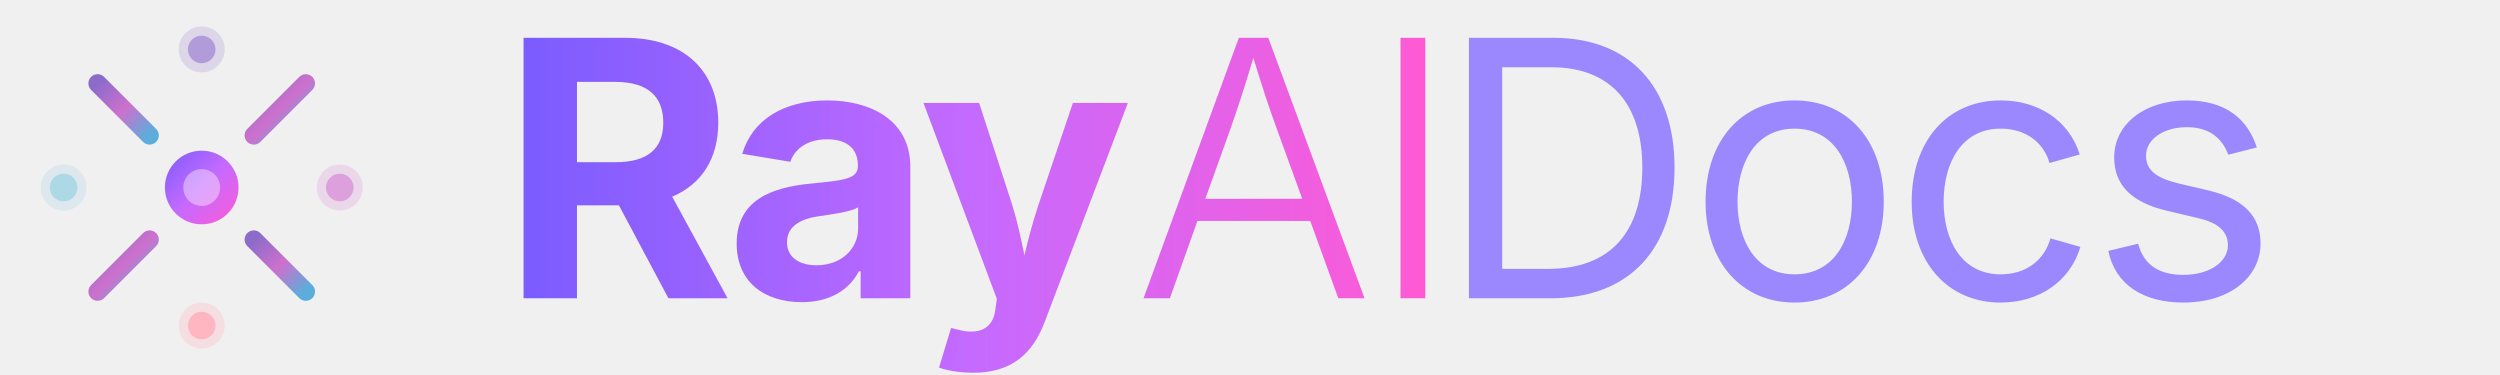
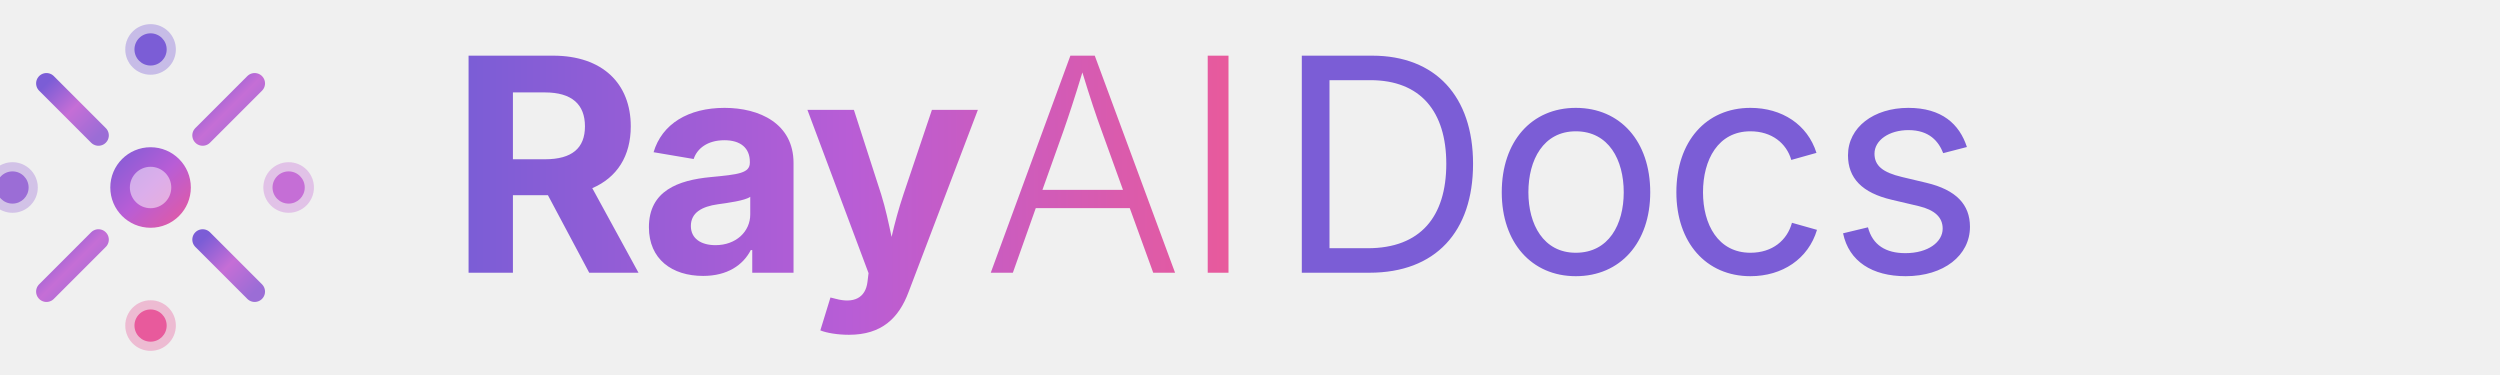
- <svg xmlns="http://www.w3.org/2000/svg" width="160" height="24" viewBox="58 28 230 44" fill="none">
+ <svg xmlns="http://www.w3.org/2000/svg" width="160" height="24" viewBox="68 28 222 44" fill="none">
  <g transform="translate(50, 50) scale(1.35)">
-     <circle cx="0" cy="0" r="3.2" fill="url(#gradient1)" />
-     <circle cx="0" cy="0" r="1.6" fill="#FFFFFF" opacity="0.4" />
-     <g stroke="url(#gradient2)" stroke-width="1.6" stroke-linecap="round">
+     <circle cx="0" cy="0" r="3.5" fill="url(#gradient1)" />
+     <circle cx="0" cy="0" r="1.8" fill="#FFFFFF" opacity="0.5" />
+     <g stroke="url(#gradient2)" stroke-width="1.8" stroke-linecap="round">
      <line x1="9.048" y1="-9.048" x2="4.528" y2="-4.528" />
      <line x1="9.048" y1="9.048" x2="4.528" y2="4.528" />
      <line x1="-9.048" y1="9.048" x2="-4.528" y2="4.528" />
      <line x1="-9.048" y1="-9.048" x2="-4.528" y2="-4.528" />
    </g>
    <g>
-       <circle cx="0" cy="-12" r="2" fill="#B19CD9" opacity="0.3" />
-       <circle cx="12" cy="0" r="2" fill="#DDA0DD" opacity="0.3" />
-       <circle cx="0" cy="12" r="2" fill="#FFB6C1" opacity="0.3" />
-       <circle cx="-12" cy="0" r="2" fill="#ADD8E6" opacity="0.3" />
-       <circle cx="0" cy="-12" r="1.2" fill="#B19CD9" />
-       <circle cx="12" cy="0" r="1.2" fill="#DDA0DD" />
-       <circle cx="0" cy="12" r="1.2" fill="#FFB6C1" />
-       <circle cx="-12" cy="0" r="1.2" fill="#ADD8E6" />
+       <circle cx="0" cy="-12" r="2.2" fill="#7B5DD6" opacity="0.35" />
+       <circle cx="12" cy="0" r="2.2" fill="#C56ED6" opacity="0.35" />
+       <circle cx="0" cy="12" r="2.2" fill="#E85A9C" opacity="0.35" />
+       <circle cx="-12" cy="0" r="2.2" fill="#9B6DD6" opacity="0.35" />
+       <circle cx="0" cy="-12" r="1.4" fill="#7B5DD6" />
+       <circle cx="12" cy="0" r="1.4" fill="#C56ED6" />
+       <circle cx="0" cy="12" r="1.4" fill="#E85A9C" />
+       <circle cx="-12" cy="0" r="1.4" fill="#9B6DD6" />
    </g>
  </g>
-   <text x="85" y="63" font-family="Inter, -apple-system, BlinkMacSystemFont, 'Segoe UI', sans-serif" font-size="42" font-weight="700" fill="url(#textGradient)" letter-spacing="-1">
+   <text x="85" y="60" font-family="Inter, -apple-system, BlinkMacSystemFont, 'Segoe UI', sans-serif" font-size="35" font-weight="700" fill="url(#textGradient)" letter-spacing="-0.5">
    Ray<tspan font-weight="300">AI</tspan>
  </text>
-   <text x="195" y="63" font-family="Inter, -apple-system, BlinkMacSystemFont, 'Segoe UI', sans-serif" font-size="42" font-weight="400" fill="#9B88FF" letter-spacing="-1">
+   <text x="182" y="60" font-family="Inter, -apple-system, BlinkMacSystemFont, 'Segoe UI', sans-serif" font-size="35" font-weight="400" fill="#7B5DD6" letter-spacing="-0.5">
    Docs
  </text>
  <defs>
    <linearGradient id="gradient1" x1="0%" y1="0%" x2="100%" y2="100%">
-       <stop offset="0%" stop-color="#7B5CFF" />
-       <stop offset="50%" stop-color="#C56AFF" />
-       <stop offset="100%" stop-color="#FF5AD4" />
+       <stop offset="0%" stop-color="#7B5DD6" />
+       <stop offset="50%" stop-color="#B85DD6" />
+       <stop offset="100%" stop-color="#E85A9C" />
    </linearGradient>
    <linearGradient id="gradient2" x1="0%" y1="0%" x2="100%" y2="100%">
-       <stop offset="0%" stop-color="#8B6CC9" />
-       <stop offset="50%" stop-color="#CD70CD" />
-       <stop offset="100%" stop-color="#5BAEDB" />
+       <stop offset="0%" stop-color="#7B5DD6" />
+       <stop offset="50%" stop-color="#C56ED6" />
+       <stop offset="100%" stop-color="#9B6DD6" />
    </linearGradient>
    <linearGradient id="textGradient" x1="0%" y1="0%" x2="100%" y2="0%">
-       <stop offset="0%" stop-color="#7B5CFF" />
-       <stop offset="50%" stop-color="#C56AFF" />
-       <stop offset="100%" stop-color="#FF5AD4" />
+       <stop offset="0%" stop-color="#7B5DD6" />
+       <stop offset="50%" stop-color="#B85DD6" />
+       <stop offset="100%" stop-color="#E85A9C" />
    </linearGradient>
  </defs>
</svg>
